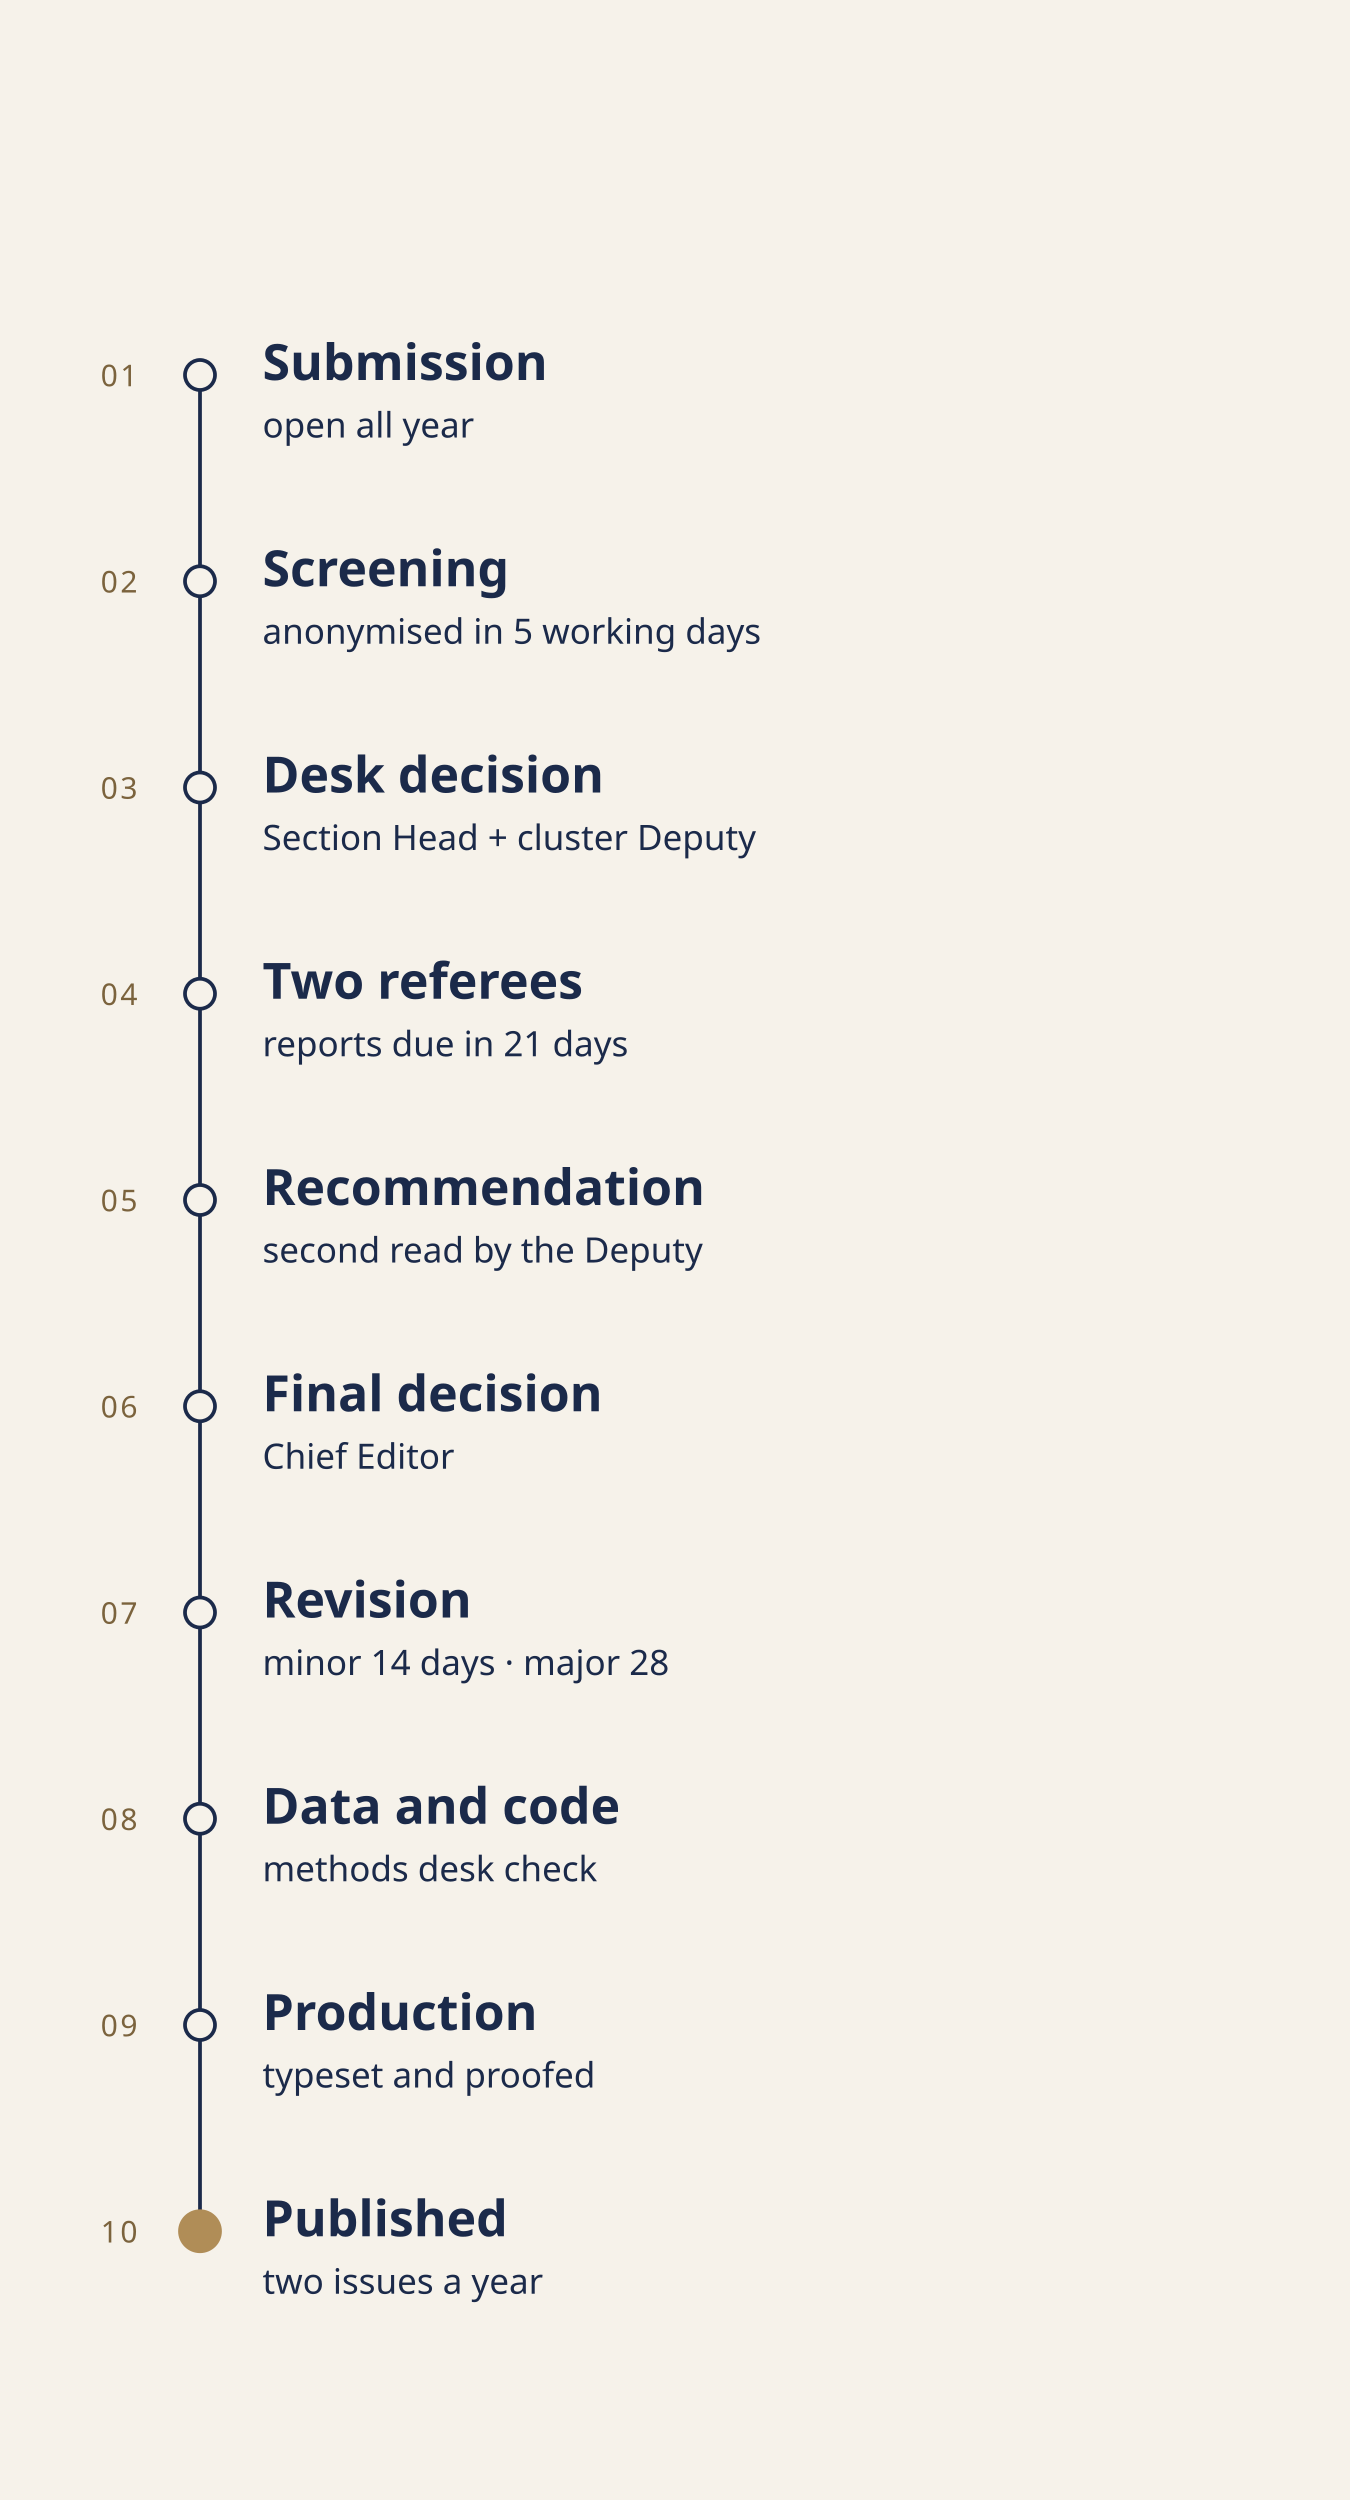
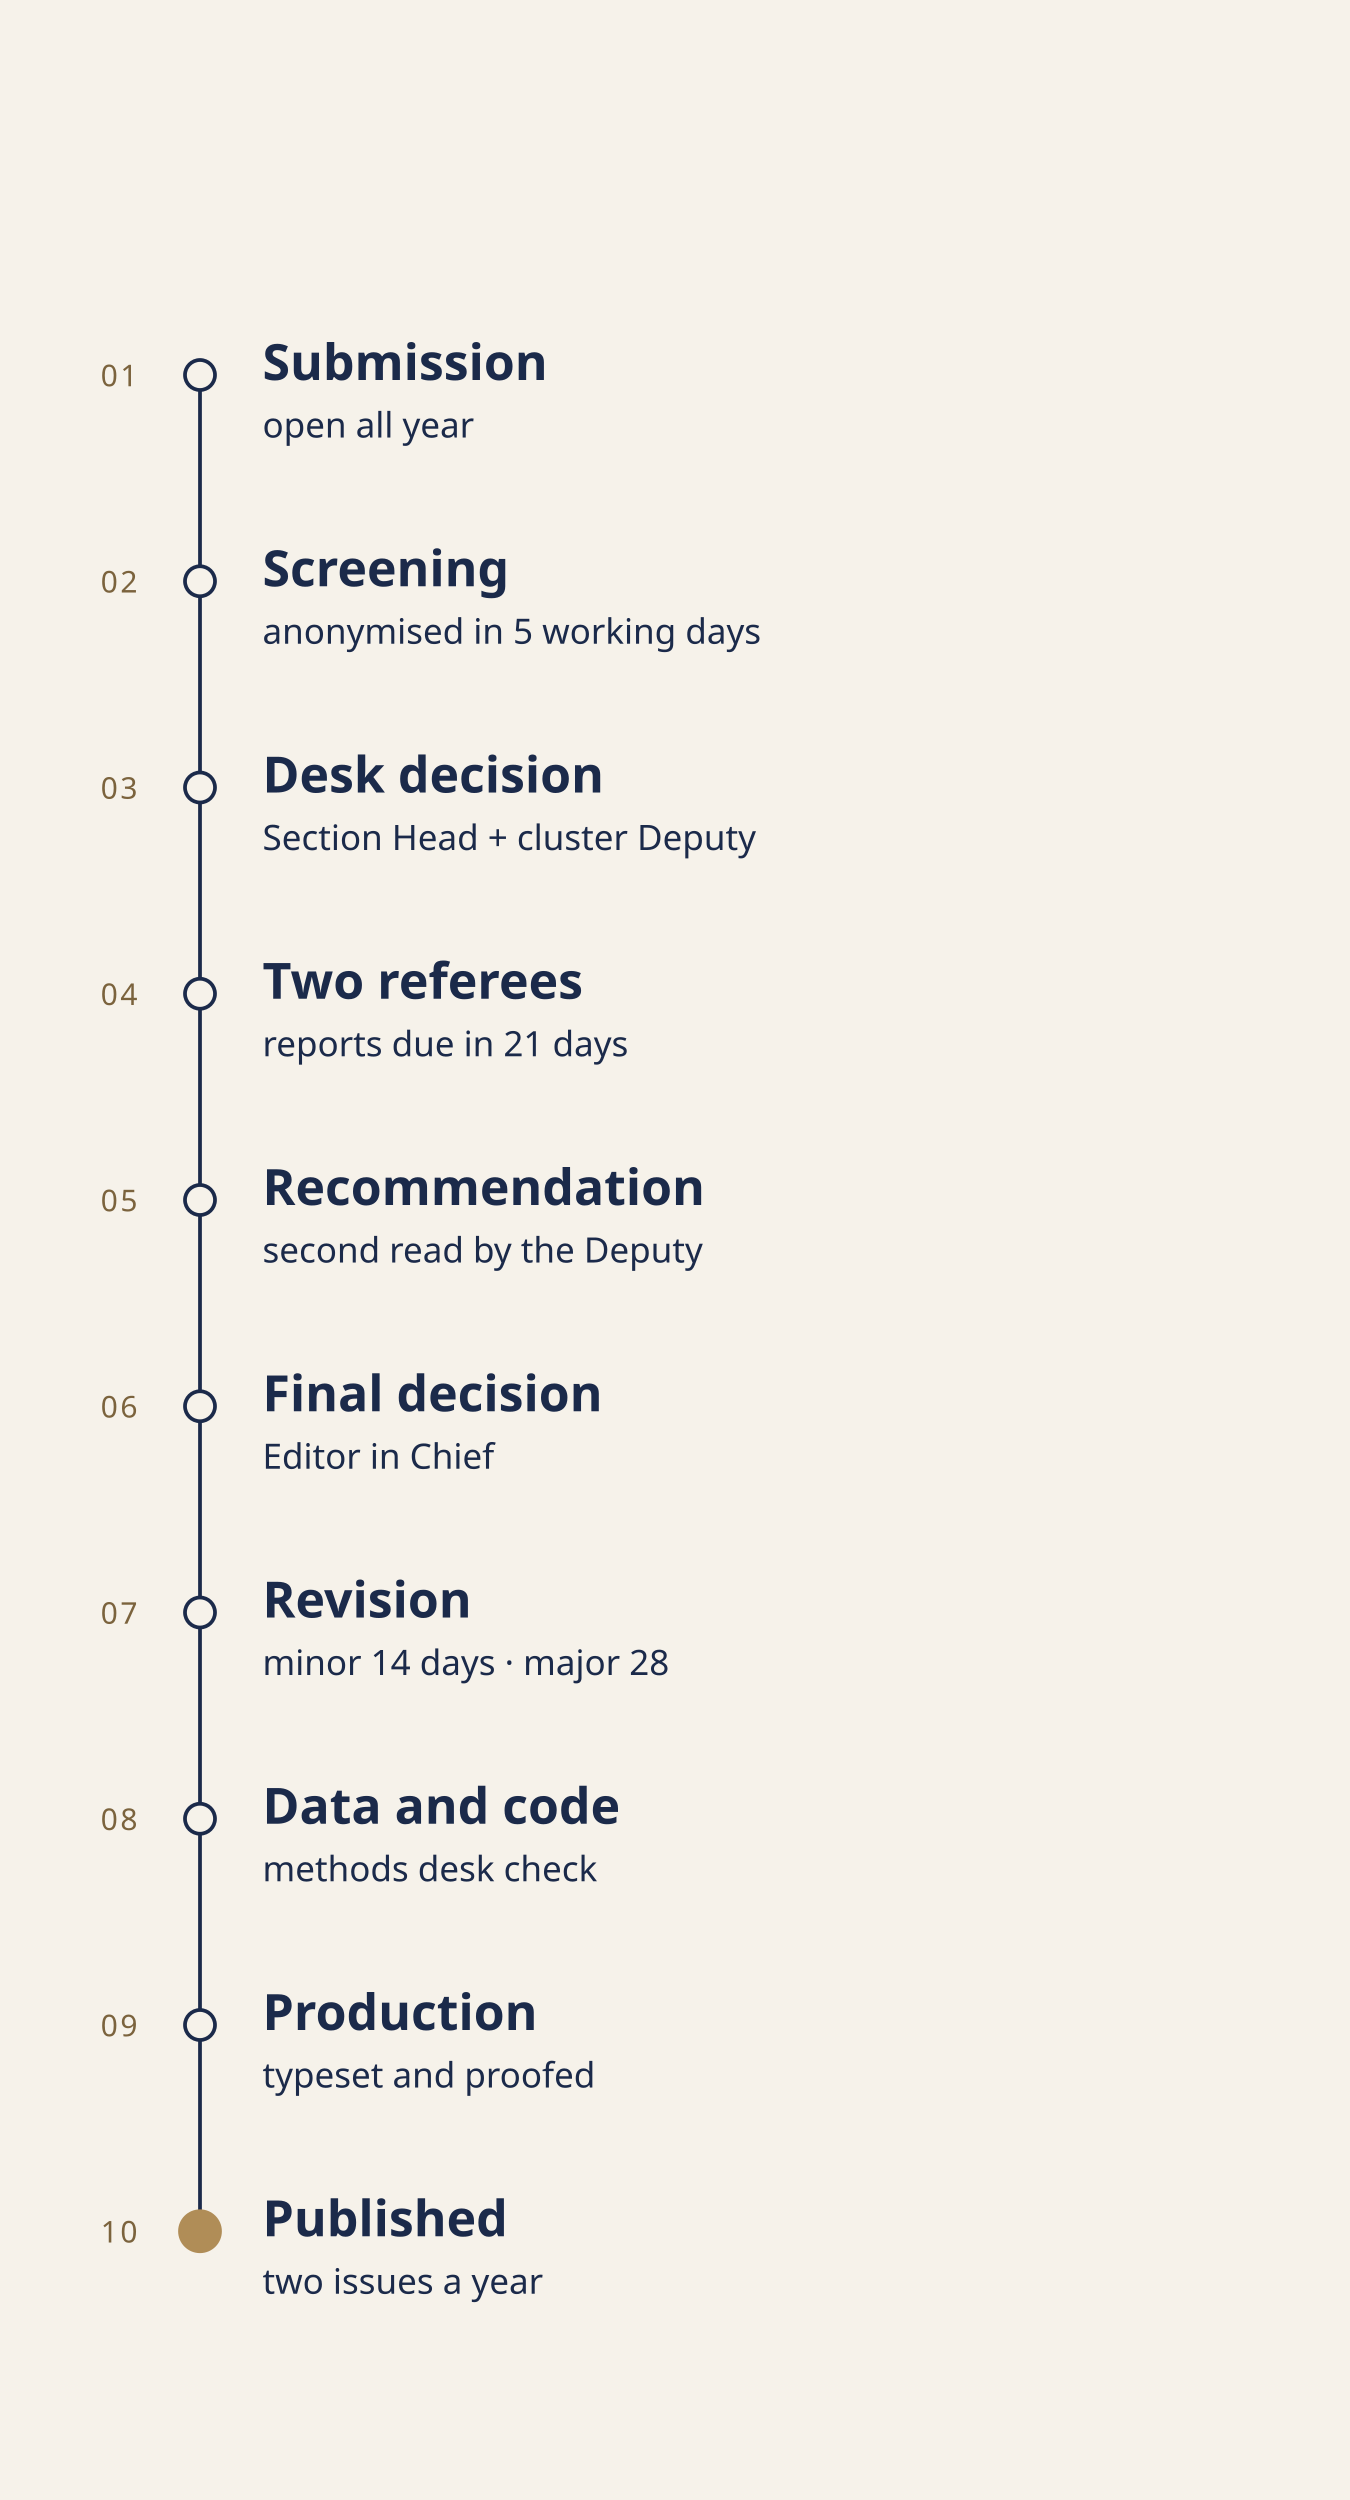
<svg xmlns="http://www.w3.org/2000/svg" width="1080" height="2000" viewBox="0 0 1080 2000">
  <rect x="0" y="0" width="1080.0" height="2000.0" fill="#F6F2EA" />
  <line x1="160.0" y1="300.0" x2="160.0" y2="1785.0" stroke="#1B2A4A" stroke-width="3" />
  <circle cx="160.0" cy="300.0" r="12" fill="#F6F2EA" stroke="#1B2A4A" stroke-width="3" />
  <text x="110.0" y="309.0" font-family="Libre Baskerville" font-size="24" font-weight="400" text-anchor="end" letter-spacing="2" fill="#7B633D">01</text>
  <text x="210.0" y="304.0" font-family="Libre Baskerville" font-size="40" font-weight="700" text-anchor="start" letter-spacing="0" fill="#1B2A4A">Submission</text>
  <text x="210.0" y="350.0" font-family="Libre Baskerville" font-size="28" font-weight="400" text-anchor="start" letter-spacing="0" fill="#1B2A4A">open all year</text>
  <circle cx="160.0" cy="465.0" r="12" fill="#F6F2EA" stroke="#1B2A4A" stroke-width="3" />
  <text x="110.0" y="474.0" font-family="Libre Baskerville" font-size="24" font-weight="400" text-anchor="end" letter-spacing="2" fill="#7B633D">02</text>
  <text x="210.0" y="469.0" font-family="Libre Baskerville" font-size="40" font-weight="700" text-anchor="start" letter-spacing="0" fill="#1B2A4A">Screening</text>
  <text x="210.0" y="515.0" font-family="Libre Baskerville" font-size="28" font-weight="400" text-anchor="start" letter-spacing="0" fill="#1B2A4A">anonymised in 5 working days</text>
  <circle cx="160.0" cy="630.0" r="12" fill="#F6F2EA" stroke="#1B2A4A" stroke-width="3" />
  <text x="110.0" y="639.0" font-family="Libre Baskerville" font-size="24" font-weight="400" text-anchor="end" letter-spacing="2" fill="#7B633D">03</text>
  <text x="210.0" y="634.0" font-family="Libre Baskerville" font-size="40" font-weight="700" text-anchor="start" letter-spacing="0" fill="#1B2A4A">Desk decision</text>
  <text x="210.0" y="680.0" font-family="Libre Baskerville" font-size="28" font-weight="400" text-anchor="start" letter-spacing="0" fill="#1B2A4A">Section Head + cluster Deputy</text>
  <circle cx="160.0" cy="795.0" r="12" fill="#F6F2EA" stroke="#1B2A4A" stroke-width="3" />
  <text x="110.0" y="804.0" font-family="Libre Baskerville" font-size="24" font-weight="400" text-anchor="end" letter-spacing="2" fill="#7B633D">04</text>
  <text x="210.0" y="799.0" font-family="Libre Baskerville" font-size="40" font-weight="700" text-anchor="start" letter-spacing="0" fill="#1B2A4A">Two referees</text>
  <text x="210.0" y="845.0" font-family="Libre Baskerville" font-size="28" font-weight="400" text-anchor="start" letter-spacing="0" fill="#1B2A4A">reports due in 21 days</text>
  <circle cx="160.0" cy="960.0" r="12" fill="#F6F2EA" stroke="#1B2A4A" stroke-width="3" />
  <text x="110.0" y="969.0" font-family="Libre Baskerville" font-size="24" font-weight="400" text-anchor="end" letter-spacing="2" fill="#7B633D">05</text>
  <text x="210.0" y="964.0" font-family="Libre Baskerville" font-size="40" font-weight="700" text-anchor="start" letter-spacing="0" fill="#1B2A4A">Recommendation</text>
  <text x="210.0" y="1010.0" font-family="Libre Baskerville" font-size="28" font-weight="400" text-anchor="start" letter-spacing="0" fill="#1B2A4A">second read by the Deputy</text>
  <circle cx="160.0" cy="1125.0" r="12" fill="#F6F2EA" stroke="#1B2A4A" stroke-width="3" />
  <text x="110.0" y="1134.0" font-family="Libre Baskerville" font-size="24" font-weight="400" text-anchor="end" letter-spacing="2" fill="#7B633D">06</text>
  <text x="210.0" y="1129.0" font-family="Libre Baskerville" font-size="40" font-weight="700" text-anchor="start" letter-spacing="0" fill="#1B2A4A">Final decision</text>
-   <text x="210.0" y="1175.0" font-family="Libre Baskerville" font-size="28" font-weight="400" text-anchor="start" letter-spacing="0" fill="#1B2A4A">Chief Editor</text>
+   <text x="210.0" y="1175.0" font-family="Libre Baskerville" font-size="28" font-weight="400" text-anchor="start" letter-spacing="0" fill="#1B2A4A">Editor in Chief</text>
  <circle cx="160.0" cy="1290.0" r="12" fill="#F6F2EA" stroke="#1B2A4A" stroke-width="3" />
  <text x="110.0" y="1299.0" font-family="Libre Baskerville" font-size="24" font-weight="400" text-anchor="end" letter-spacing="2" fill="#7B633D">07</text>
  <text x="210.0" y="1294.0" font-family="Libre Baskerville" font-size="40" font-weight="700" text-anchor="start" letter-spacing="0" fill="#1B2A4A">Revision</text>
  <text x="210.0" y="1340.0" font-family="Libre Baskerville" font-size="28" font-weight="400" text-anchor="start" letter-spacing="0" fill="#1B2A4A">minor 14 days · major 28</text>
  <circle cx="160.0" cy="1455.0" r="12" fill="#F6F2EA" stroke="#1B2A4A" stroke-width="3" />
  <text x="110.0" y="1464.0" font-family="Libre Baskerville" font-size="24" font-weight="400" text-anchor="end" letter-spacing="2" fill="#7B633D">08</text>
  <text x="210.0" y="1459.0" font-family="Libre Baskerville" font-size="40" font-weight="700" text-anchor="start" letter-spacing="0" fill="#1B2A4A">Data and code</text>
  <text x="210.0" y="1505.0" font-family="Libre Baskerville" font-size="28" font-weight="400" text-anchor="start" letter-spacing="0" fill="#1B2A4A">methods desk check</text>
  <circle cx="160.0" cy="1620.0" r="12" fill="#F6F2EA" stroke="#1B2A4A" stroke-width="3" />
  <text x="110.0" y="1629.0" font-family="Libre Baskerville" font-size="24" font-weight="400" text-anchor="end" letter-spacing="2" fill="#7B633D">09</text>
  <text x="210.0" y="1624.0" font-family="Libre Baskerville" font-size="40" font-weight="700" text-anchor="start" letter-spacing="0" fill="#1B2A4A">Production</text>
  <text x="210.0" y="1670.0" font-family="Libre Baskerville" font-size="28" font-weight="400" text-anchor="start" letter-spacing="0" fill="#1B2A4A">typeset and proofed</text>
  <circle cx="160.0" cy="1785.0" r="16" fill="#B08D57" stroke="#B08D57" stroke-width="3" />
  <text x="110.0" y="1794.0" font-family="Libre Baskerville" font-size="24" font-weight="400" text-anchor="end" letter-spacing="2" fill="#7B633D">10</text>
  <text x="210.0" y="1789.0" font-family="Libre Baskerville" font-size="40" font-weight="700" text-anchor="start" letter-spacing="0" fill="#1B2A4A">Published</text>
  <text x="210.0" y="1835.0" font-family="Libre Baskerville" font-size="28" font-weight="400" text-anchor="start" letter-spacing="0" fill="#1B2A4A">two issues a year</text>
</svg>
